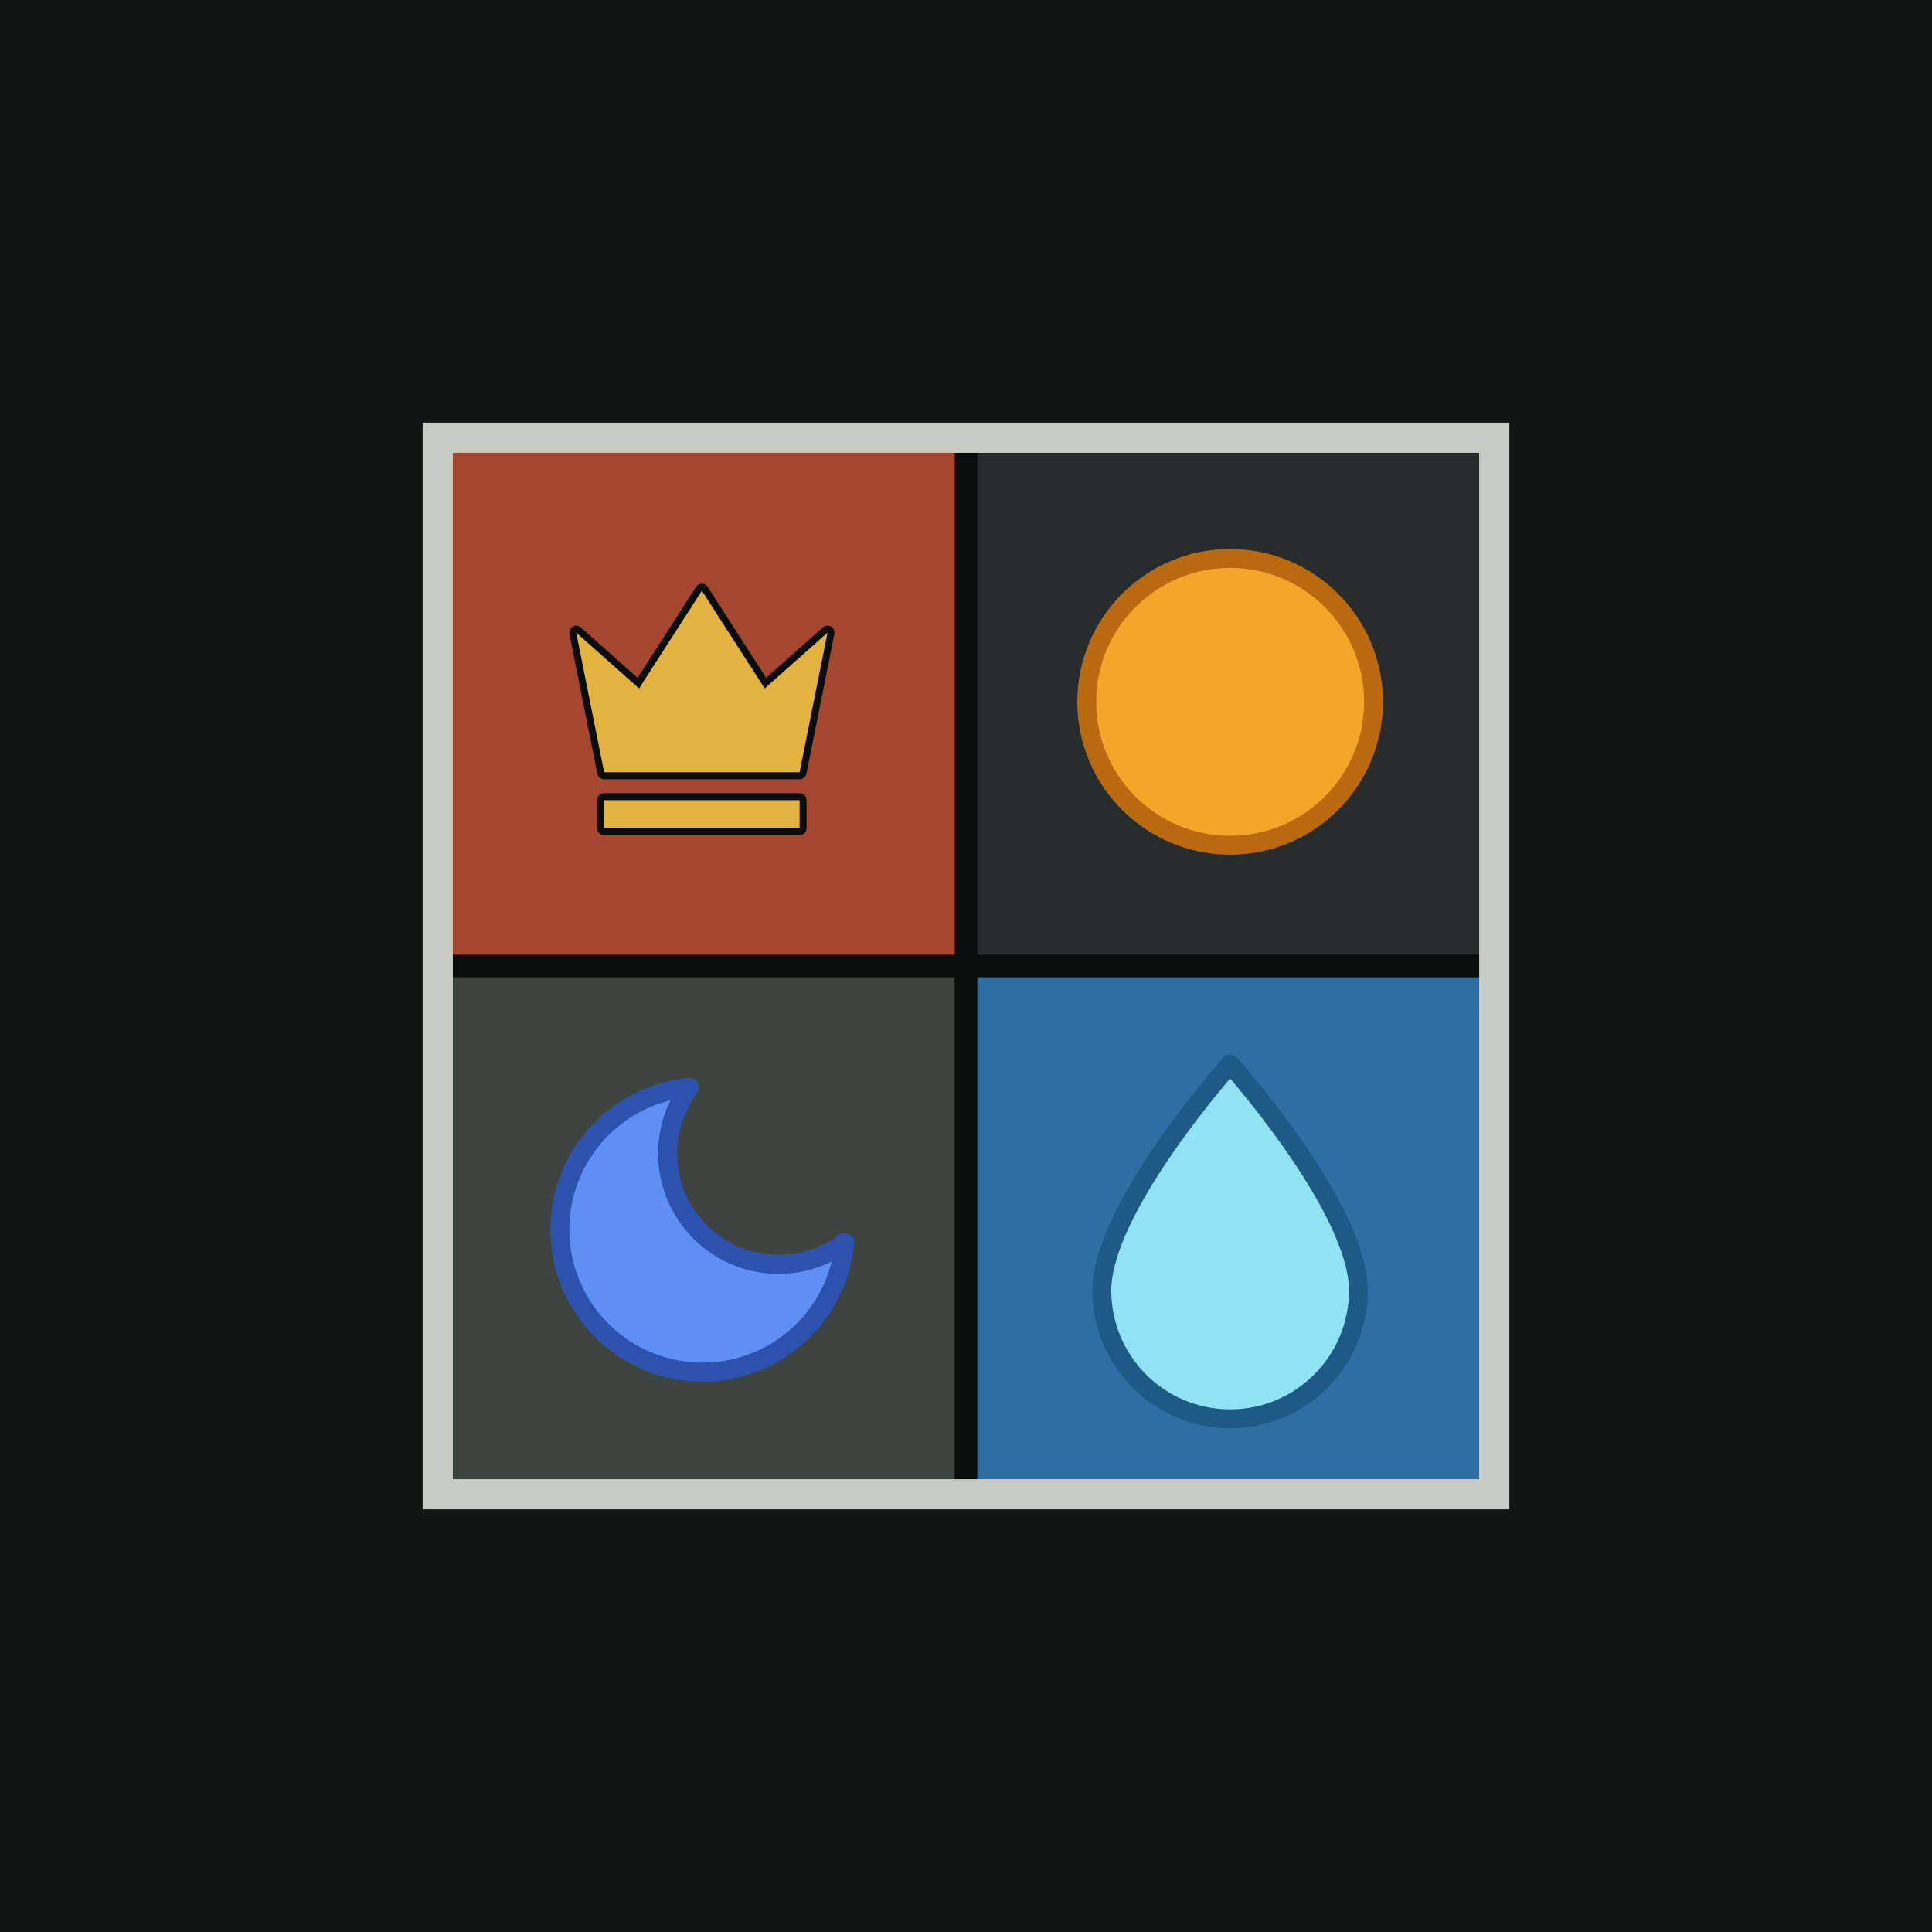
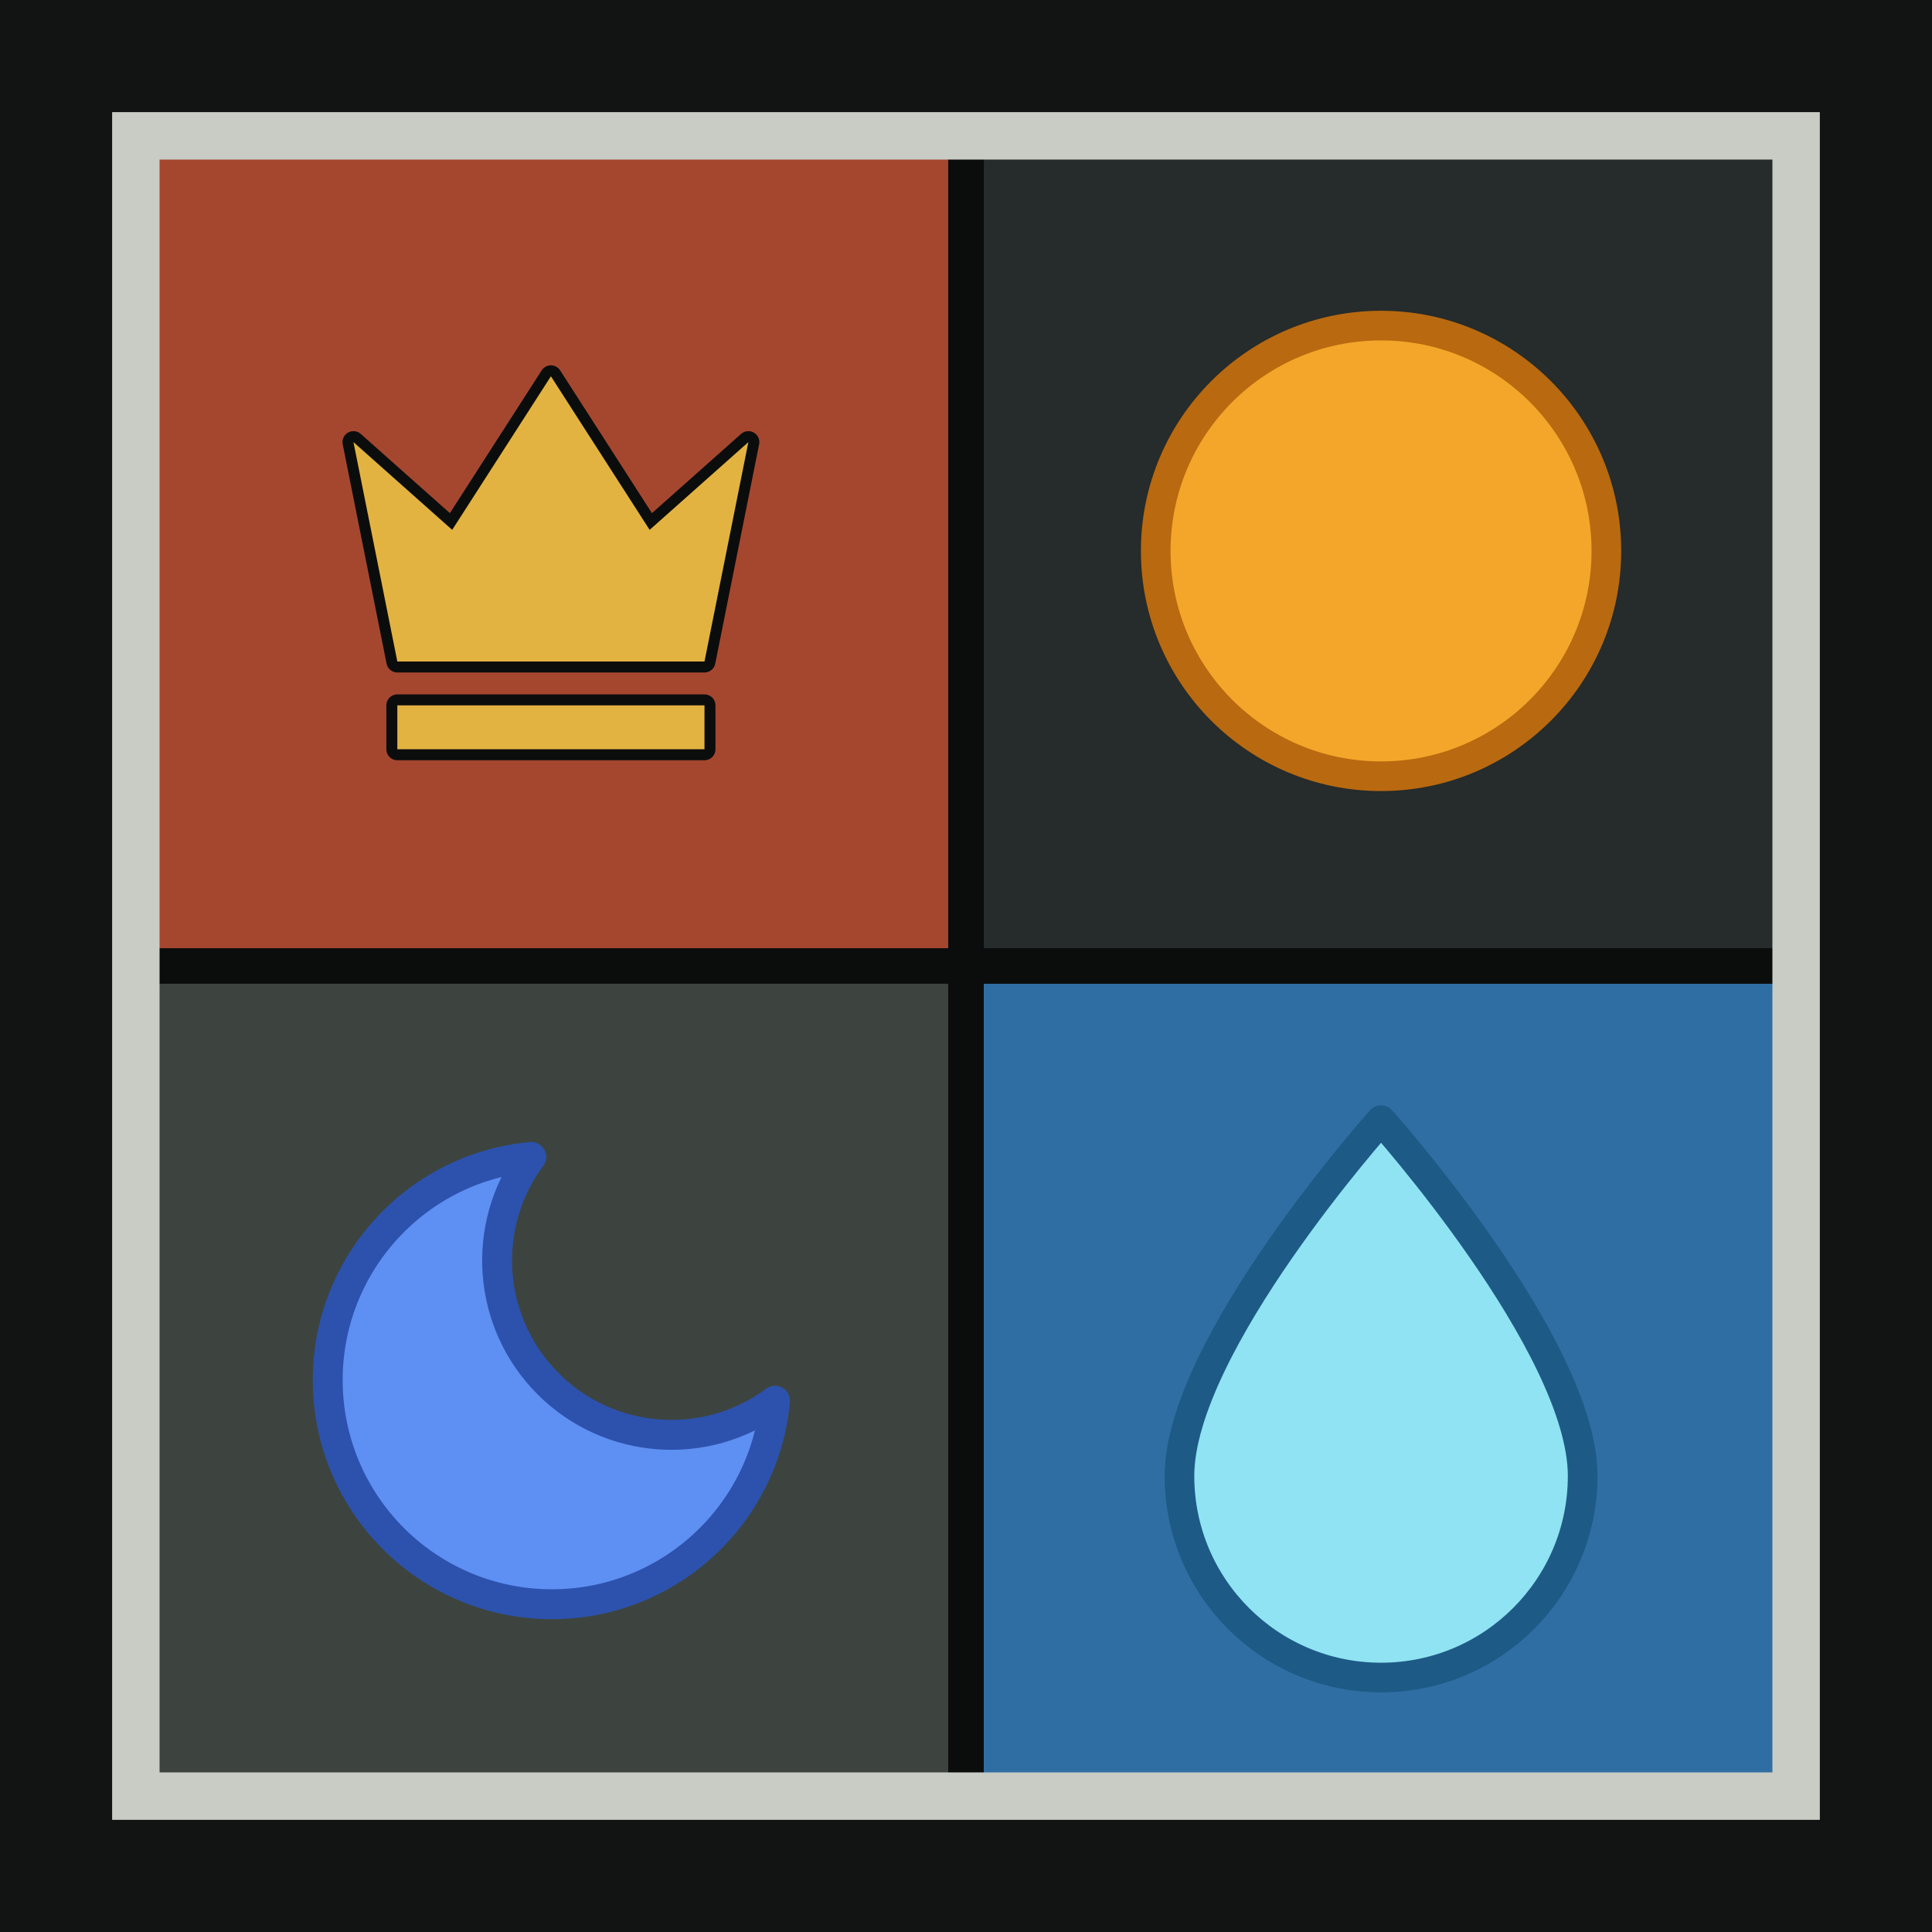
<svg xmlns="http://www.w3.org/2000/svg" viewBox="0 0 512 512">
  <rect width="512" height="512" fill="#121414" />
-   <g transform="translate(116 116)">
+   <g transform="translate(36 36) scale(1.5714)">
    <rect width="140" height="140" fill="#a5472f" />
    <rect x="140" width="140" height="140" fill="#262b2b" />
    <rect y="140" width="140" height="140" fill="#3d443f" />
    <rect x="140" y="140" width="140" height="140" fill="#2f6ea3" />
    <path d="M0 140h280M140 0v280" stroke="#0b0d0d" stroke-width="6" />
    <rect width="280" height="280" fill="none" stroke="#c8ccc4" stroke-width="8" />
    <g transform="translate(70 72) scale(3.7) translate(-12 -13.5)">
      <path d="M3 8l4.5 4 4.5-7 4.5 7L21 8l-2 10H5L3 8zm2 12h14v2H5z" fill="#e3b341" stroke="#0b0d0d" stroke-width="1" stroke-linejoin="round" paint-order="stroke" />
    </g>
    <circle cx="210" cy="70" r="38" fill="#f4a62a" stroke="#b9690f" stroke-width="5" />
    <g transform="translate(70 210) scale(4.2) translate(-12 -12)">
      <path d="M21 12.79A9 9 0 1 1 11.21 3 7 7 0 0 0 21 12.79z" fill="#5e8ff2" stroke="#2c52ae" stroke-width="1.2" stroke-linejoin="round" />
    </g>
    <path d="M210 166c0 0-34 38-34 60a34 34 0 0 0 68 0c0-22-34-60-34-60z" fill="#8fe3f2" stroke="#1d5a86" stroke-width="5" stroke-linejoin="round" />
  </g>
</svg>
